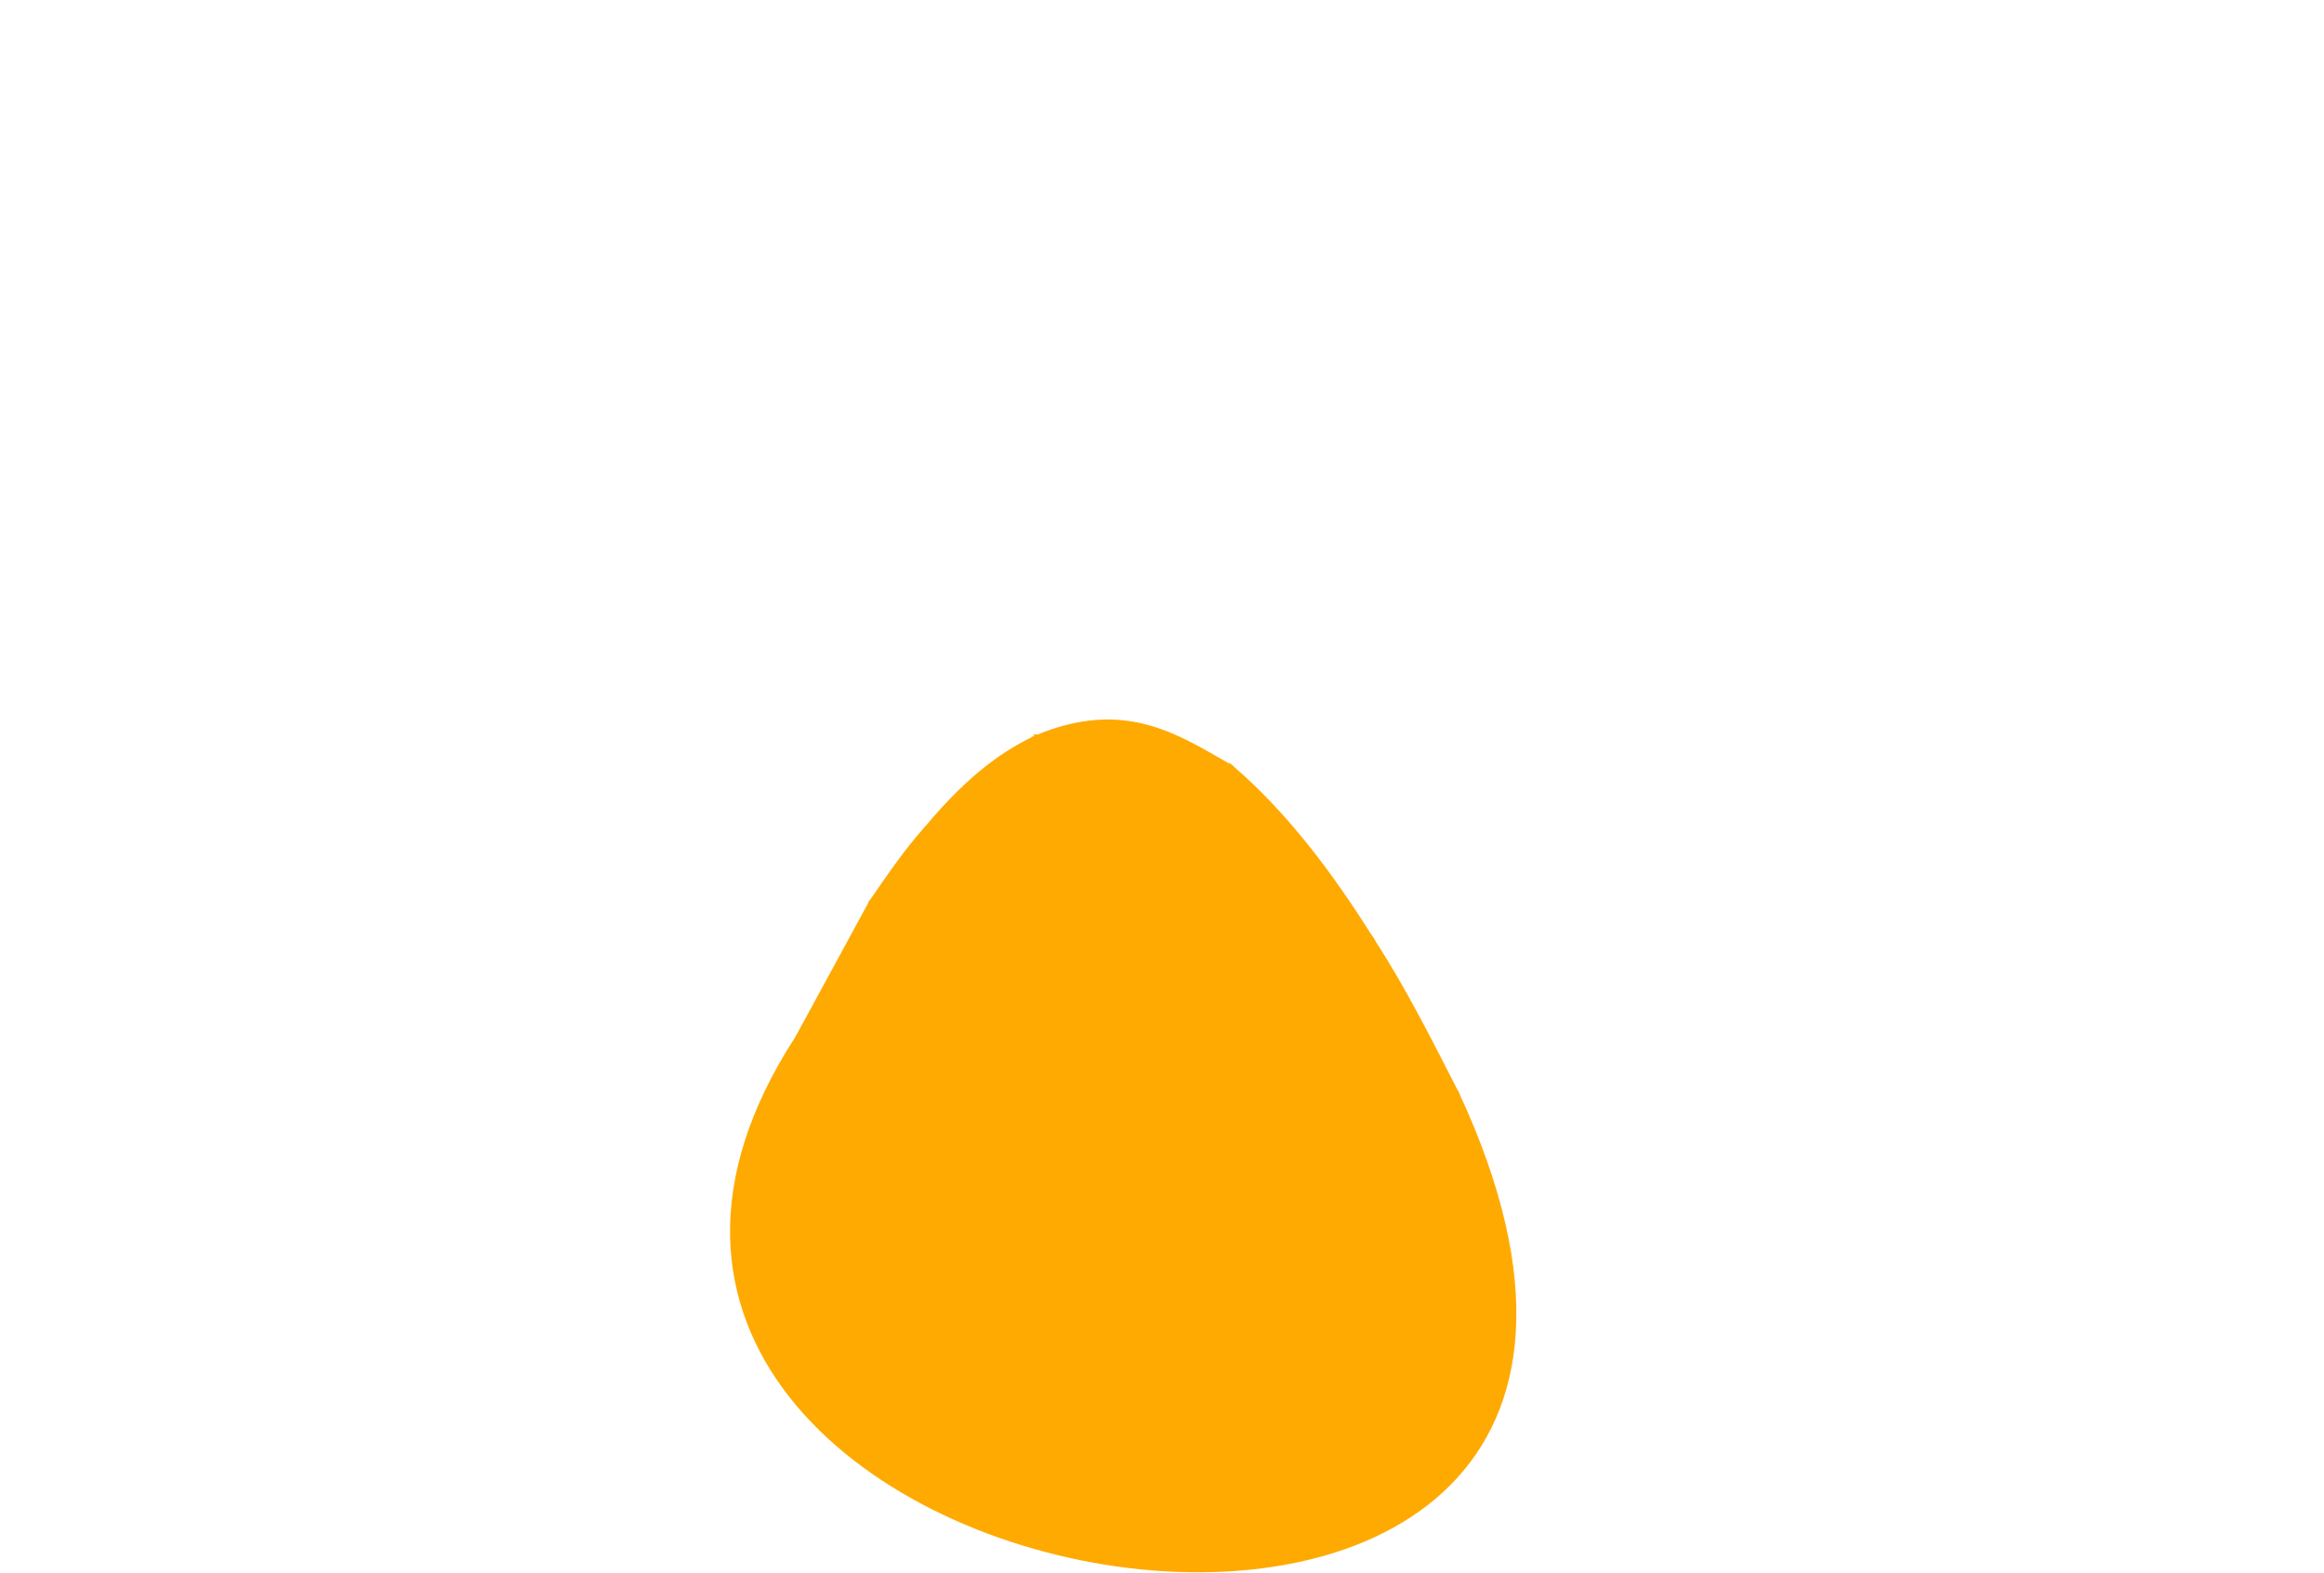
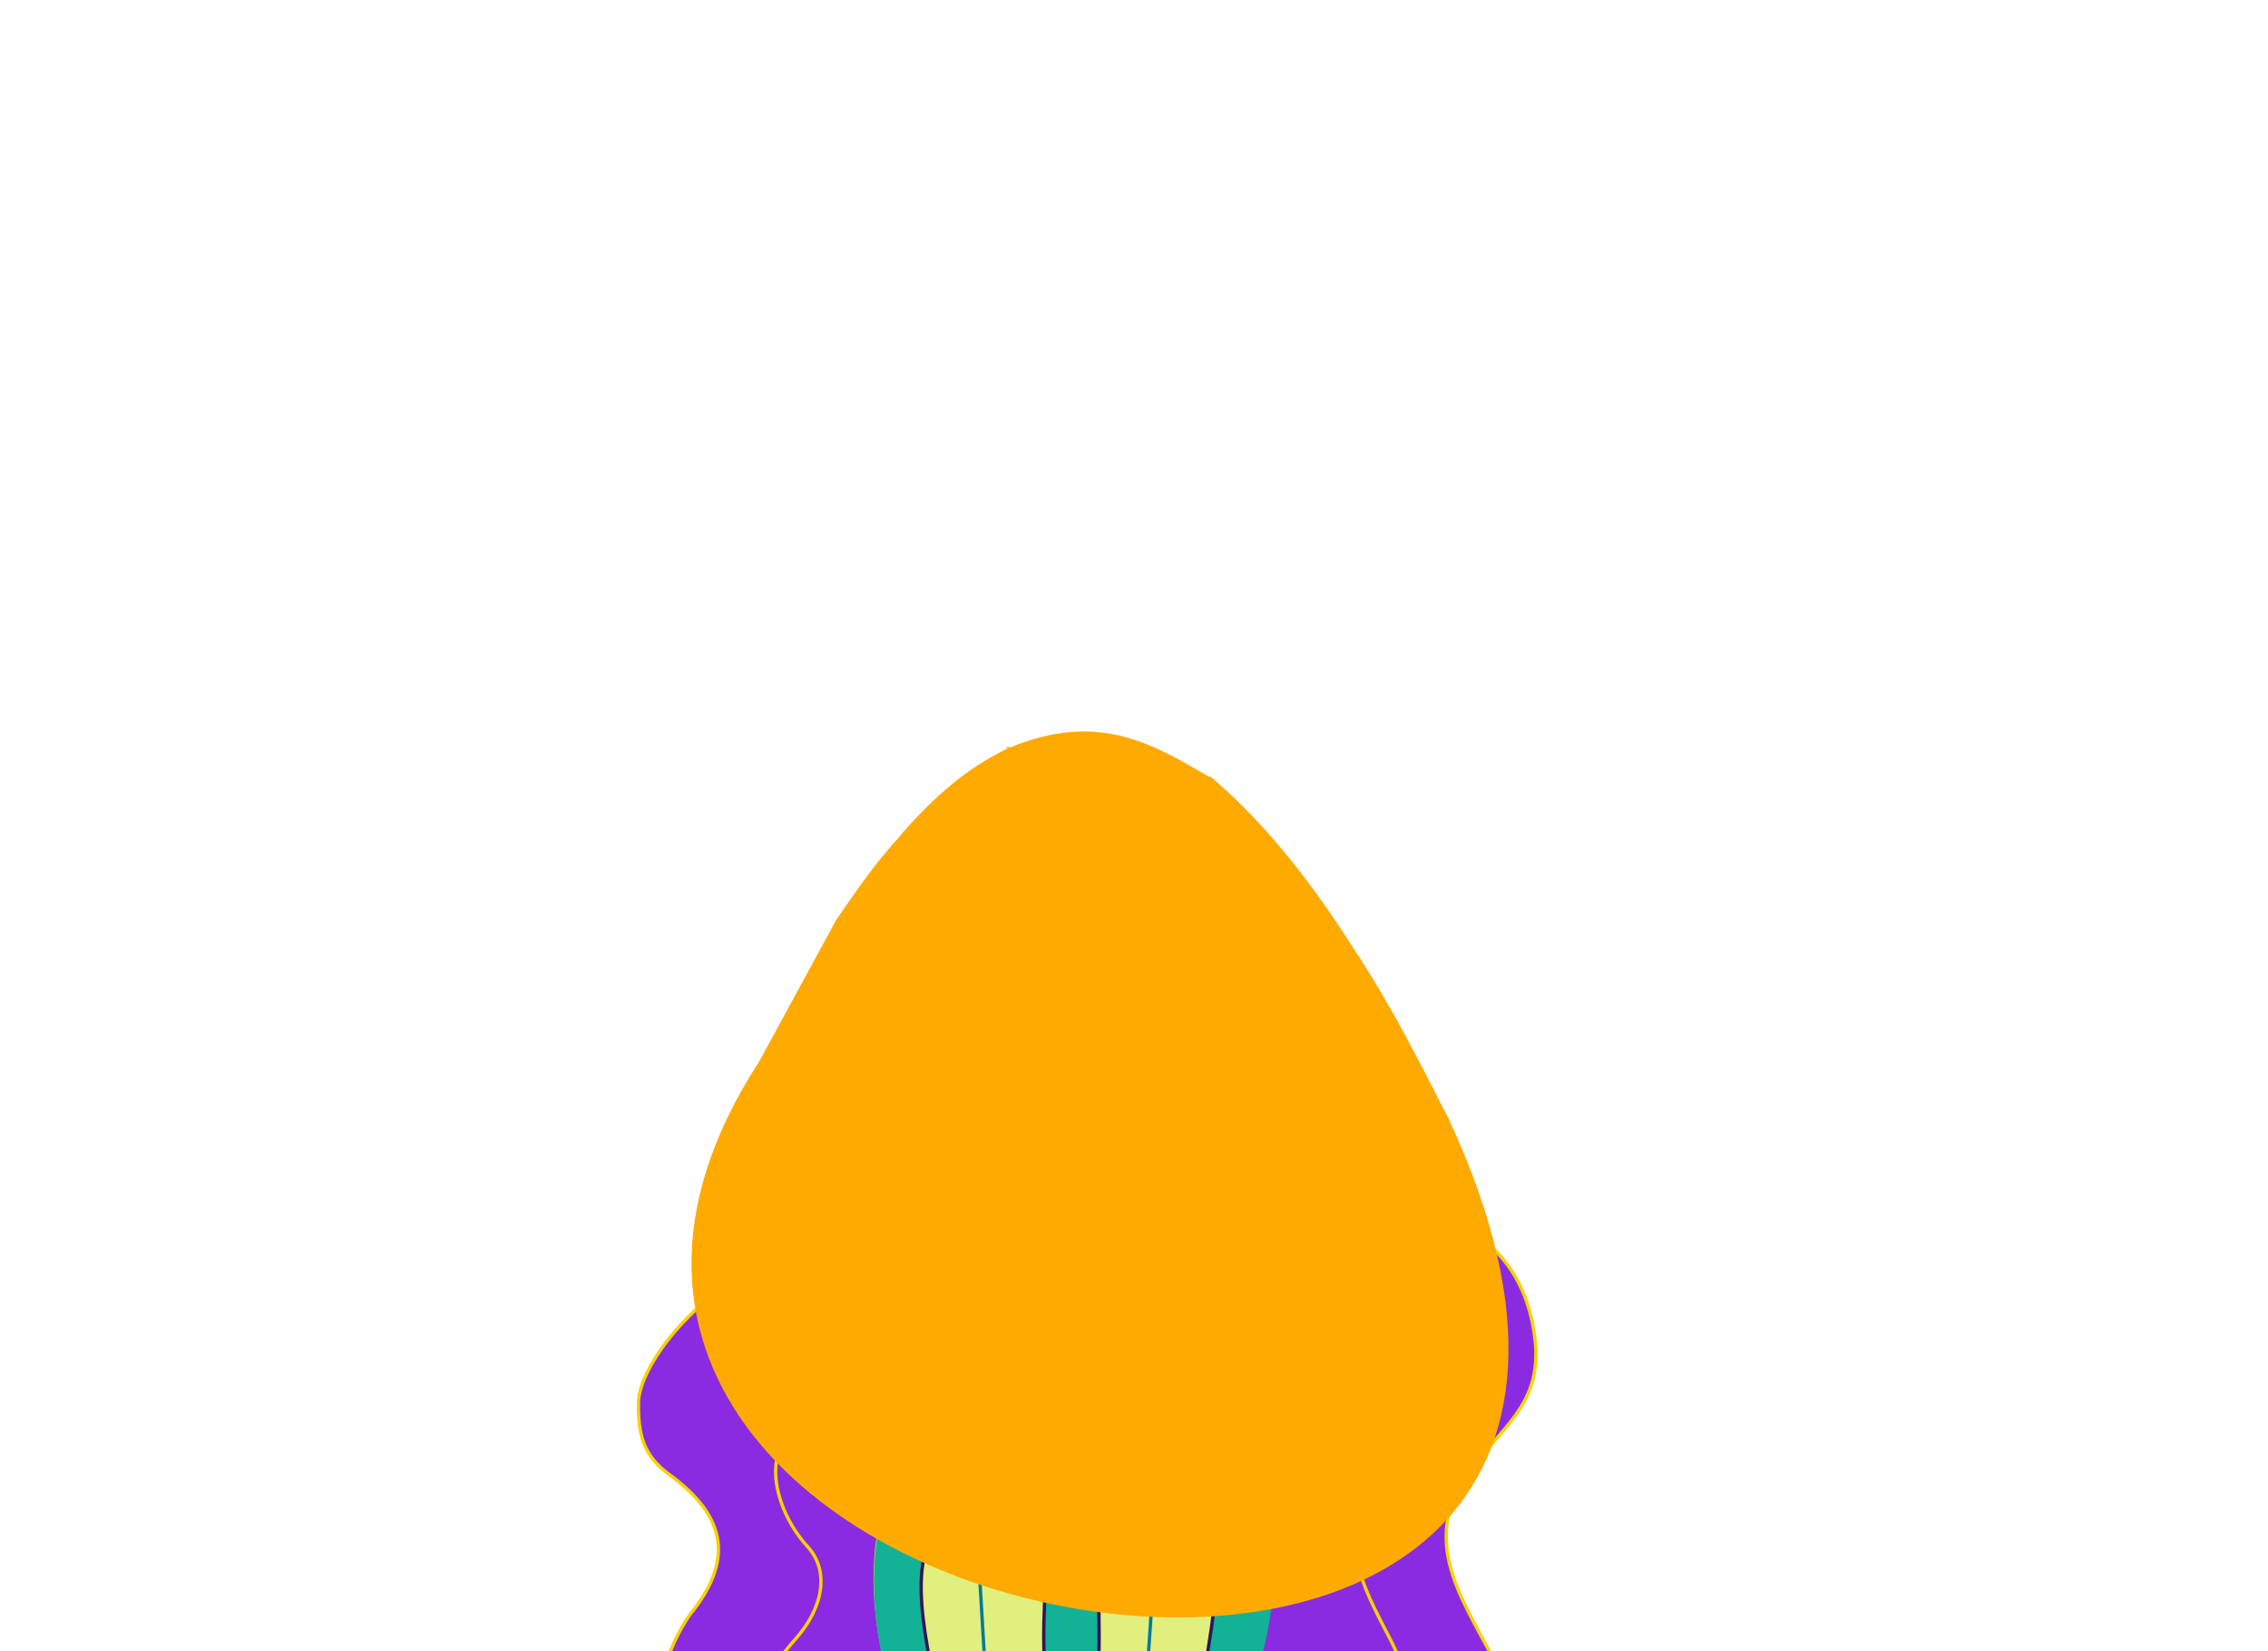
- <svg xmlns="http://www.w3.org/2000/svg" version="1.1" id="egg-hatcher" width="800" height="541.2" viewBox="0 0 800 541.2">
+ <svg xmlns="http://www.w3.org/2000/svg" version="1.1" id="egg-hatcher" width="751.4" height="547" viewBox="0 0 751.4 547">
  <defs id="defs889" />
-   <g id="shell">
-     <path style="fill:#ffaa01;stroke:#ffaa01;stroke-width:1.102;stroke-linecap:round;stroke-linejoin:miter;stroke-miterlimit:4;stroke-dasharray:none;stroke-opacity:1" d="m 274.273,357.178 12.727,37.433 37.433,-35.187 11.23,27.7 15.722,-21.711 12.727,25.454 17.219,-20.962 14.973,23.957 20.962,-15.722 14.973,20.214 20.962,-24.706 16.47,20.962 11.978,-21.711 11.23,24.706 8.984,-20.962 C 621.931,635.74 145.06,556.107 274.273,357.178 Z" id="shell-bottom" />
-     <path style="fill:#ffaa01;stroke:#ffaa01;stroke-width:1.102;stroke-linecap:square;stroke-linejoin:miter;stroke-miterlimit:4;stroke-dasharray:none;stroke-opacity:1" d="m 274.273,357.178 12.727,37.433 37.433,-35.187 -0.374,-24.706 -20.588,8.61 11.978,-29.946 -15.722,-2.995 z" id="lowleft1" />
-     <path style="fill:#ffaa01;stroke:#ffaa01;stroke-width:1.102;stroke-linecap:square;stroke-linejoin:miter;stroke-miterlimit:4;stroke-dasharray:none;stroke-opacity:1" d="m 324.433,359.424 11.23,27.7 15.722,-21.711 15.347,-10.481 -10.856,-26.203 -14.973,3.743 -9.733,-7.861 -7.112,10.107 z" id="lowleft2" />
-     <path style="fill:#ffaa01;stroke:#ffaa01;stroke-width:1.102;stroke-linecap:square;stroke-linejoin:miter;stroke-miterlimit:4;stroke-dasharray:none;stroke-opacity:1" d="m 315.449,313.382 -11.978,29.946 20.588,-8.61 7.112,-10.107 9.733,7.861 14.973,-3.743 16.47,-9.732 -13.476,-17.968 5.989,-14.599 -18.716,-5.615 -27.326,4.118 c -7.031,7.817 -13.026,16.67 -19.091,25.454 z" id="midleft" />
-     <path style="fill:#ffaa01;fill-opacity:1;stroke:#ffaa01;stroke-width:1.102;stroke-linecap:square;stroke-linejoin:miter;stroke-miterlimit:4;stroke-dasharray:none;stroke-opacity:1" d="m 318.818,284.933 c 15.043,-18.007 27.108,-26.337 38.181,-31.444 l 11.978,13.476 15.722,5.24 6.738,29.946 -32.567,-1.123 5.989,-14.599 -18.716,-5.615 z" id="highleft" />
-     <path style="fill:#ffaa01;fill-opacity:1;stroke:#ffaa01;stroke-width:1.102;stroke-linecap:square;stroke-linejoin:miter;stroke-miterlimit:4;stroke-dasharray:none;stroke-opacity:1" d="m 356.999,253.489 67.005,10.481 4.118,19.839 -18.342,2.995 -25.08,-14.599 -15.722,-5.24 z" id="highmid" />
-     <path style="fill:#ffaa01;fill-opacity:1;stroke:#ffaa01;stroke-width:1.102;stroke-linecap:square;stroke-linejoin:miter;stroke-miterlimit:4;stroke-dasharray:none;stroke-opacity:1" d="m 384.699,272.205 25.08,14.599 -1.872,8.984 -16.47,6.364 z" id="midhigh" />
-     <path style="fill:#ffaa01;stroke:#ffaa01;stroke-width:1.102;stroke-linecap:square;stroke-linejoin:miter;stroke-miterlimit:4;stroke-dasharray:none;stroke-opacity:1" d="m 358.871,301.029 32.567,1.123 16.47,-6.364 1.872,-8.984 18.342,-2.995 14.599,15.722 0.749,16.096 -12.727,10.855 -28.075,2.62 -30.321,-10.107 z" id="midmid" />
-     <path style="fill:#ffaa01;fill-opacity:1;stroke:#ffaa01;stroke-width:1.102;stroke-linecap:butt;stroke-linejoin:miter;stroke-miterlimit:4;stroke-dasharray:none;stroke-opacity:1" d="M 424.004,263.97 356.999,253.489 c 30.347,-12.531 48.263,-0.198 67.005,10.481 z" id="toptop" />
-     <path style="fill:#ffaa01;stroke:#ffaa01;stroke-width:1.102;stroke-linecap:square;stroke-linejoin:miter;stroke-miterlimit:4;stroke-dasharray:none;stroke-opacity:1" d="m 424.004,263.97 c 18.938,16.304 34.319,36.877 48.288,59.144 l -28.823,-7.487 -0.749,-16.096 -14.599,-15.722 z" id="midright" />
-     <path style="fill:#ffaa01;stroke:#ffaa01;stroke-width:1.102;stroke-linecap:square;stroke-linejoin:miter;stroke-miterlimit:4;stroke-dasharray:none;stroke-opacity:1" d="m 351.384,365.413 12.727,25.454 17.219,-20.962 -14.599,-14.973 z" id="lowleft3" />
-     <path style="fill:#ffaa01;stroke:#ffaa01;stroke-width:1.102;stroke-linecap:square;stroke-linejoin:miter;stroke-miterlimit:4;stroke-dasharray:none;stroke-opacity:1" d="m 396.304,393.862 -14.973,-23.957 6.738,-20.588 14.599,-20.214 14.599,49.037 z" id="lowleft4" />
-     <path style="fill:#ffaa01;stroke:#ffaa01;stroke-width:1.102;stroke-linecap:square;stroke-linejoin:miter;stroke-miterlimit:4;stroke-dasharray:none;stroke-opacity:1" d="m 372.347,318.997 -16.47,9.732 10.856,26.203 14.599,14.973 6.738,-20.588 14.599,-20.214 z" id="lowmid" />
-     <path style="fill:#ffaa01;stroke:#ffaa01;stroke-width:1.102;stroke-linecap:square;stroke-linejoin:miter;stroke-miterlimit:4;stroke-dasharray:none;stroke-opacity:1" d="m 417.266,378.14 14.973,20.214 20.962,-24.706 -18.342,-17.593 -4.118,-29.572 -28.075,2.62 z" id="lowright3" />
-     <path style="fill:#ffaa01;stroke:#ffaa01;stroke-width:1.102;stroke-linecap:square;stroke-linejoin:miter;stroke-miterlimit:4;stroke-dasharray:none;stroke-opacity:1" d="m 430.742,326.483 12.727,-10.855 28.823,7.487 1.497,32.192 7.861,17.593 -11.978,21.711 -16.47,-20.962 -18.342,-17.593 z" id="lowright2" />
-     <path style="fill:#ffaa01;stroke:#ffaa01;stroke-width:1.102;stroke-linecap:square;stroke-linejoin:miter;stroke-miterlimit:4;stroke-dasharray:none;stroke-opacity:1" d="m 472.292,323.114 c 11.212,17.166 20.286,35.4 29.572,53.529 l -8.984,20.962 -11.23,-24.706 -7.861,-17.593 z" id="lowright1" />
-     <path style="opacity:0.96;fill:none;stroke:none;stroke-width:0.684px;stroke-linecap:butt;stroke-linejoin:miter;stroke-opacity:1" d="M 288.457,353.684 C 166.607,275.399 42.163,362.615 40.216,534.733" id="plowleft1" />
-     <path style="opacity:0.96;fill:none;stroke:none;stroke-width:0.92px;stroke-linecap:butt;stroke-linejoin:miter;stroke-opacity:1" d="M 356.706,293.093 C 225.156,63.762 91.935,310.659 92.124,539.11" id="pmidleft" />
-     <path style="opacity:0.96;fill:none;stroke:none;stroke-width:1.238px;stroke-linecap:butt;stroke-linejoin:miter;stroke-opacity:1" d="M 396.31,265.083 C 283.427,-181.018 75.654,173.878 78.892,533.067" id="phighmid" />
-     <path style="opacity:0.96;fill:none;stroke:none;stroke-width:1.231px;stroke-linecap:butt;stroke-linejoin:miter;stroke-opacity:1" d="M 387.667,250.758 C 327.868,-285.097 236.928,191.153 224.369,530.899" id="ptoptop" />
-     <path style="opacity:0.96;fill:none;stroke:none;stroke-width:0.619px;stroke-linecap:butt;stroke-linejoin:miter;stroke-opacity:1" d="m 341.241,354.391 c -97.076,-80.16 -186.127,30.745 -189.693,182.043" id="plowleft2" />
-     <path style="opacity:0.96;fill:none;stroke:none;stroke-width:0.562px;stroke-linecap:butt;stroke-linejoin:miter;stroke-opacity:1" d="M 366.813,368.182 C 285.985,272.556 200.339,378.754 191.034,535.304" id="plowleft3" />
-     <path style="opacity:0.96;fill:none;stroke:none;stroke-width:0.989px;stroke-linecap:butt;stroke-linejoin:miter;stroke-opacity:1" d="M 382.875,330.896 C 326.989,-33.155 61.957,317.087 62.997,531.974" id="plowmid" />
-     <path style="opacity:0.96;fill:none;stroke:none;stroke-width:1.133px;stroke-linecap:butt;stroke-linejoin:miter;stroke-opacity:1" d="M 359.29,276.171 C 278.087,-318.791 101.805,206.134 90.24,523.416" id="phighleft" />
-     <path style="opacity:0.96;fill:none;stroke:none;stroke-width:1.39px;stroke-linecap:butt;stroke-linejoin:miter;stroke-opacity:1" d="M 397.197,288.377 C 485.245,-321.614 589.494,202.346 616,552.296" id="pmidhigh" />
-     <path style="opacity:0.96;fill:none;stroke:none;stroke-width:1.201px;stroke-linecap:butt;stroke-linejoin:miter;stroke-opacity:1" d="M 439.131,283.023 C 617.924,-190.095 757.32,202.558 791.612,541.447" id="pmidright" />
-     <path style="opacity:0.96;fill:none;stroke:none;stroke-width:1.31px;stroke-linecap:butt;stroke-linejoin:miter;stroke-opacity:1" d="m 394.228,310.569 c 176.841,-544.643 334.361,-194.188 364.09,220.831" id="pmidmid" />
-     <path style="opacity:0.96;fill:none;stroke:none;stroke-width:0.779px;stroke-linecap:butt;stroke-linejoin:miter;stroke-opacity:1" d="m 400.72,373.625 c 54.651,-90.02 170.846,-65.942 197.906,159.831" id="plowleft4" />
-     <path style="opacity:0.96;fill:none;stroke:none;stroke-width:0.696px;stroke-linecap:butt;stroke-linejoin:miter;stroke-opacity:1" d="M 419.01,371.324 C 565.24,216.886 683.565,351.804 705.465,530.352" id="plowright3" />
-     <path style="opacity:0.96;fill:none;stroke:none;stroke-width:0.779px;stroke-linecap:butt;stroke-linejoin:miter;stroke-opacity:1" d="M 487.465,373.131 C 621.524,214.827 776.496,397.594 775.805,534.535" id="plowright1" />
-     <path style="opacity:0.96;fill:none;stroke:none;stroke-width:0.932px;stroke-linecap:butt;stroke-linejoin:miter;stroke-opacity:1" d="M 443.008,329.211 C 586.04,145.414 709.415,274.975 735.577,528.291" id="plowright2" />
-   </g>
-   <g id="chick" transform="matrix(0.2203124,0,0,0.2203124,-357.6438,284.2694)">
-     <path id="path952" d="m 3323.398,2920.802 c 26.052,21.522 47.574,20.389 64.565,-3.398 -21.691,-207.94 -19.338,-405.474 -3.398,-676.234 -31.783,-8.063 -57.304,-3.601 -84.954,-3.398 51.981,165.099 -11.814,472.648 23.787,683.03 z" style="fill:#12b296;stroke:#33135c;stroke-width:5;stroke-linecap:round;stroke-linejoin:miter;stroke-miterlimit:4;stroke-dasharray:none;stroke-opacity:1" />
-     <path id="path954" d="m 3350.584,2395.787 c -2.458,33.222 -14.585,56.777 -44.176,62.866" style="fill:none;stroke:#33135c;stroke-width:5;stroke-linecap:butt;stroke-linejoin:miter;stroke-miterlimit:4;stroke-dasharray:none;stroke-opacity:1" />
-     <path id="path956" d="m 3342.088,2412.778 c 10.179,9.296 29.227,6.397 5.097,62.866" style="fill:none;stroke:#33135c;stroke-width:5;stroke-linecap:butt;stroke-linejoin:miter;stroke-miterlimit:4;stroke-dasharray:none;stroke-opacity:1" />
-     <path id="path958" d="m 3372.672,2353.31 32.282,30.583" style="fill:none;stroke:#33135c;stroke-width:5;stroke-linecap:butt;stroke-linejoin:miter;stroke-miterlimit:4;stroke-dasharray:none;stroke-opacity:1" />
-     <path id="path960" d="m 3359.079,2502.829 c -1.024,24.92 -28.806,49.84 -61.167,74.76" style="fill:none;stroke:#33135c;stroke-width:5;stroke-linecap:butt;stroke-linejoin:miter;stroke-miterlimit:4;stroke-dasharray:none;stroke-opacity:1" />
-     <path id="path962" d="m 3348.885,2567.394 c -6.25,49.733 13.705,53.607 23.787,74.76" style="fill:none;stroke:#33135c;stroke-width:5;stroke-linecap:butt;stroke-linejoin:miter;stroke-miterlimit:4;stroke-dasharray:none;stroke-opacity:1" />
-     <path id="path964" d="m 3335.292,2643.852 c -6.038,26.061 -18.787,31.992 -28.884,45.875" style="fill:none;stroke:#33135c;stroke-width:5;stroke-linecap:butt;stroke-linejoin:miter;stroke-miterlimit:4;stroke-dasharray:none;stroke-opacity:1" />
-     <path id="path966" d="m 3348.885,2689.728 c -6.789,39.638 26.599,39.099 44.176,54.37" style="fill:none;stroke:#33135c;stroke-width:5;stroke-linecap:butt;stroke-linejoin:miter;stroke-miterlimit:4;stroke-dasharray:none;stroke-opacity:1" />
-     <path id="path968" d="m 3342.088,2863.034 v -78.158 c 1.653,15.679 -0.341,31.271 -44.176,45.875" style="fill:none;stroke:#33135c;stroke-width:5;stroke-linecap:butt;stroke-linejoin:miter;stroke-miterlimit:4;stroke-dasharray:none;stroke-opacity:1" />
-     <path id="path970" d="m 3406.653,2864.733 c -52.147,-8.67 -58.202,-32.704 -71.361,-54.37" style="fill:none;stroke:#33135c;stroke-width:5;stroke-linecap:butt;stroke-linejoin:miter;stroke-miterlimit:4;stroke-dasharray:none;stroke-opacity:1" />
-     <path id="path1021" d="m 3173.803,1444.832 c -154.747,-408.583 -483.293,-88.637 -485.979,22.018 -0.71,57.64 12.253,84.949 53.473,113.238 67.759,52.822 97.694,115.656 23.591,206.03 -90.269,131.132 -94.862,430.195 31.455,459.242 67.475,-3.121 102.39,-38.526 196.593,-94.365 -61.075,-67.014 35.219,-111.275 116.365,-142.204 -118.8,-283.105 -63.137,-447.931 64.501,-563.96 z" style="fill:#33135c;stroke:#f5d300;stroke-width:5;stroke-linecap:round;stroke-linejoin:miter;stroke-miterlimit:4;stroke-dasharray:none;stroke-opacity:1" />
-     <path id="path1023" d="m 2986.646,1521.896 c -112.412,-47.28 -116.236,82.788 -44.36,161.633 33.441,36.683 23.521,92.136 -18.617,139.286 -85.77,95.971 -45.207,133.032 40.959,79.685" style="fill:none;stroke:#f5d300;stroke-width:5;stroke-linecap:round;stroke-linejoin:miter;stroke-miterlimit:4;stroke-dasharray:none;stroke-opacity:1" />
-     <path id="path1049" d="m 3562.271,1462.132 c 21.322,-332.328 451.899,-382.546 474.969,-78.637 3.628,75.176 -34.027,107.03 -78.637,160.42 -109.335,118.819 -34.258,211.549 18.873,316.122 79.229,182.745 86.934,333.095 29.882,364.877 -186.519,28.16 -237.629,8.498 -291.325,-63.965 74.816,-99.178 -73.67,-138.383 -145.382,-154.56 76.969,-204.208 116.529,-412.332 -8.38,-544.257 z" style="fill:#33135c;stroke:#f5d300;stroke-width:5;stroke-linecap:round;stroke-linejoin:miter;stroke-miterlimit:4;stroke-dasharray:none;stroke-opacity:1" />
-     <path id="path1023-0" d="m 3703.634,1552.445 c 38.834,-58.698 93.969,-65.076 104.997,-36.844 29.773,76.218 -53.573,149.013 -38.618,198.477 28.072,92.851 82.901,139.832 68.945,200.623 -5.6,24.392 -58.594,26.086 -119.596,-3.671" style="fill:none;stroke:#f5d300;stroke-width:5;stroke-linecap:round;stroke-linejoin:miter;stroke-miterlimit:4;stroke-dasharray:none;stroke-opacity:1" />
-     <path id="path984" d="m 3109.302,2008.791 c -346.94,-785.812 830.601,-891.073 461.349,-2.403 -149.34,-34.741 -302.948,-35.344 -461.349,2.403 z" style="fill:#12b296;stroke:#12b296;stroke-width:5;stroke-linecap:round;stroke-linejoin:miter;stroke-miterlimit:4;stroke-dasharray:none;stroke-opacity:1" />
-     <path id="path986" d="m 3296.213,1328.765 c 3.78,34.92 14.401,61.289 27.185,84.954 -0.224,-45.074 1.937,-80.603 8.495,-98.547 14.392,25.104 13.977,62.546 15.292,98.547 l 11.894,-84.954 c 13.132,3.367 -4.24,79.686 -8.495,118.936 16.885,-27.096 35.293,-78.53 58.618,-117.236 -2.904,27.363 -7.649,55.646 -19.539,87.502 26.53,-30.132 38.98,-66.383 54.37,-81.556 -6.344,57.648 -23.816,78.658 -40.778,107.891" style="fill:none;stroke:#33135c;stroke-width:5;stroke-linecap:round;stroke-linejoin:miter;stroke-miterlimit:4;stroke-dasharray:none;stroke-opacity:1" />
-     <path id="path1009" d="m 3192.676,1589.524 c -31.556,-18.623 -42.353,-45.549 -53.473,-72.346" style="fill:none;stroke:#33135c;stroke-width:5;stroke-linecap:round;stroke-linejoin:miter;stroke-miterlimit:4;stroke-dasharray:none;stroke-opacity:1" />
-     <path id="path1011" d="m 3224.131,1576.943 c 4.443,-30.158 0.587,-68.614 -3.145,-106.947" style="fill:none;stroke:#33135c;stroke-width:5;stroke-linecap:round;stroke-linejoin:miter;stroke-miterlimit:4;stroke-dasharray:none;stroke-opacity:1" />
-     <path id="path1013" d="m 3260.304,1594.243 c 25.164,-35.341 50.328,-60.669 75.492,-88.074" style="fill:none;stroke:#33135c;stroke-width:5;stroke-linecap:round;stroke-linejoin:miter;stroke-miterlimit:4;stroke-dasharray:none;stroke-opacity:1" />
-     <path id="path1015" d="m 3398.705,1518.751 c -8.111,40.102 6.84,75.592 18.873,111.665" style="fill:none;stroke:#33135c;stroke-width:5;stroke-linecap:round;stroke-linejoin:miter;stroke-miterlimit:4;stroke-dasharray:none;stroke-opacity:1" />
-     <path id="path1017" d="m 3464.761,1591.097 c -15.335,-34.885 8.735,-63.202 15.727,-94.365" style="fill:none;stroke:#33135c;stroke-width:5;stroke-linecap:round;stroke-linejoin:miter;stroke-miterlimit:4;stroke-dasharray:none;stroke-opacity:1" />
-     <path id="path1019" d="m 3505.652,1592.67 c 23.42,-40.731 40.062,-54.35 59.764,-80.21" style="fill:none;stroke:#33135c;stroke-width:5;stroke-linecap:round;stroke-linejoin:miter;stroke-miterlimit:4;stroke-dasharray:none;stroke-opacity:1" />
-     <path id="path988-2" d="m 3367.392,1982.334 c 29.957,-174.936 -5.975,-258.102 31.329,-319.833 76.015,-125.791 136.572,-86.424 154.057,68.64 7.123,63.17 -19.856,131.409 -26.971,266.716 -68.37,-8.386 -107.303,-12.89 -158.416,-15.523 z" style="fill:#e1ef7e;stroke:#33135c;stroke-width:5;stroke-linecap:round;stroke-linejoin:miter;stroke-miterlimit:4;stroke-dasharray:none;stroke-opacity:1" />
-     <path id="path1007" d="m 3465.303,1689.918 -20.018,293.594" style="fill:#027a9f;stroke:#027a9f;stroke-width:5;stroke-linecap:round;stroke-linejoin:miter;stroke-miterlimit:4;stroke-dasharray:none;stroke-opacity:1" />
-     <path id="path988" d="m 3159.908,2006.066 c -32.321,-139.349 -66.521,-268.05 -33.442,-332.145 85.534,-165.734 181.163,-95.522 171.851,102.003 -2.985,63.316 1.371,76.995 3.247,212.302 z" style="fill:#e1ef7e;stroke:#33135c;stroke-width:5;stroke-linecap:round;stroke-linejoin:miter;stroke-miterlimit:4;stroke-dasharray:none;stroke-opacity:1" />
-     <ellipse ry="129.13" rx="379.744" cy="2110.342" cx="3353.132" id="path974" style="fill:#f5d300;fill-opacity:1;fill-rule:evenodd;stroke:#f5d300;stroke-width:5;stroke-linecap:round;stroke-miterlimit:4;stroke-dasharray:none;stroke-opacity:1;paint-order:normal" />
-     <path id="path1005" d="m 3198.399,1685.469 17.794,300.267" style="fill:#027a9f;stroke:#027a9f;stroke-width:5;stroke-linecap:round;stroke-linejoin:miter;stroke-miterlimit:4;stroke-dasharray:none;stroke-opacity:1" />
-     <path id="path978" d="m 3158.588,2093.652 c 127.527,1.695 273.943,23.46 333.019,-47.574" style="fill:none;stroke:#33135c;stroke-width:5;stroke-linecap:butt;stroke-linejoin:miter;stroke-miterlimit:4;stroke-dasharray:none;stroke-opacity:1" />
-     <path id="path980" d="m 3240.993,2095.05 -30.583,56.07 86.653,11.893 11.894,-66.264" style="fill:#027a9f;stroke:#027a9f;stroke-width:5;stroke-linecap:round;stroke-linejoin:miter;stroke-miterlimit:4;stroke-dasharray:none;stroke-opacity:1" />
-     <path id="path982" d="m 3370.973,2097.599 c -2.265,22.147 -4.531,38.061 -6.796,56.07 68.082,3.688 73.709,-9.657 95.148,-18.69 l -22.088,-52.671" style="fill:#027a9f;stroke:#027a9f;stroke-width:5;stroke-linecap:round;stroke-linejoin:miter;stroke-miterlimit:4;stroke-dasharray:none;stroke-opacity:1" />
+   <g id="g1682" transform="translate(0,5.799988)">
+     <g transform="matrix(0.2203124,0,0,0.2203124,-380.6468,135.7614)" id="chick">
+       <path style="fill:#12b296;stroke:#33135c;stroke-width:5;stroke-linecap:round;stroke-linejoin:miter;stroke-miterlimit:4;stroke-dasharray:none;stroke-opacity:1" d="m 3323.398,2920.802 c 26.052,21.522 47.574,20.389 64.565,-3.398 -21.691,-207.94 -19.338,-405.474 -3.398,-676.234 -31.783,-8.063 -57.304,-3.601 -84.954,-3.398 51.981,165.099 -11.814,472.648 23.787,683.03 z" id="path952" />
+       <path style="fill:none;stroke:#33135c;stroke-width:5;stroke-linecap:butt;stroke-linejoin:miter;stroke-miterlimit:4;stroke-dasharray:none;stroke-opacity:1" d="m 3350.584,2395.787 c -2.458,33.222 -14.585,56.777 -44.176,62.866" id="path954" />
+       <path style="fill:none;stroke:#33135c;stroke-width:5;stroke-linecap:butt;stroke-linejoin:miter;stroke-miterlimit:4;stroke-dasharray:none;stroke-opacity:1" d="m 3342.088,2412.778 c 10.179,9.296 29.227,6.397 5.097,62.866" id="path956" />
+       <path style="fill:none;stroke:#33135c;stroke-width:5;stroke-linecap:butt;stroke-linejoin:miter;stroke-miterlimit:4;stroke-dasharray:none;stroke-opacity:1" d="m 3372.672,2353.31 32.282,30.583" id="path958" />
+       <path style="fill:none;stroke:#33135c;stroke-width:5;stroke-linecap:butt;stroke-linejoin:miter;stroke-miterlimit:4;stroke-dasharray:none;stroke-opacity:1" d="m 3359.079,2502.829 c -1.024,24.92 -28.806,49.84 -61.167,74.76" id="path960" />
+       <path style="fill:none;stroke:#33135c;stroke-width:5;stroke-linecap:butt;stroke-linejoin:miter;stroke-miterlimit:4;stroke-dasharray:none;stroke-opacity:1" d="m 3348.885,2567.394 c -6.25,49.733 13.705,53.607 23.787,74.76" id="path962" />
+       <path style="fill:none;stroke:#33135c;stroke-width:5;stroke-linecap:butt;stroke-linejoin:miter;stroke-miterlimit:4;stroke-dasharray:none;stroke-opacity:1" d="m 3335.292,2643.852 c -6.038,26.061 -18.787,31.992 -28.884,45.875" id="path964" />
+       <path style="fill:none;stroke:#33135c;stroke-width:5;stroke-linecap:butt;stroke-linejoin:miter;stroke-miterlimit:4;stroke-dasharray:none;stroke-opacity:1" d="m 3348.885,2689.728 c -6.789,39.638 26.599,39.099 44.176,54.37" id="path966" />
+       <path style="fill:none;stroke:#33135c;stroke-width:5;stroke-linecap:butt;stroke-linejoin:miter;stroke-miterlimit:4;stroke-dasharray:none;stroke-opacity:1" d="m 3342.088,2863.034 v -78.158 c 1.653,15.679 -0.341,31.271 -44.176,45.875" id="path968" />
+       <path style="fill:none;stroke:#33135c;stroke-width:5;stroke-linecap:butt;stroke-linejoin:miter;stroke-miterlimit:4;stroke-dasharray:none;stroke-opacity:1" d="m 3406.653,2864.733 c -52.147,-8.67 -58.202,-32.704 -71.361,-54.37" id="path970" />
+       <path style="fill:#8a2be2;stroke:#f5d300;stroke-width:5;stroke-linecap:round;stroke-linejoin:miter;stroke-miterlimit:4;stroke-dasharray:none;stroke-opacity:1" d="m 3173.803,1444.832 c -154.747,-408.583 -483.293,-88.637 -485.979,22.018 -0.71,57.64 12.253,84.949 53.473,113.238 67.759,52.822 97.694,115.656 23.591,206.03 -90.269,131.132 -94.862,430.195 31.455,459.242 67.475,-3.121 102.39,-38.526 196.593,-94.365 -61.075,-67.014 35.219,-111.275 116.365,-142.204 -118.8,-283.105 -63.137,-447.931 64.501,-563.96 z" id="path1021" />
+       <path style="fill:none;stroke:#f5d300;stroke-width:5;stroke-linecap:round;stroke-linejoin:miter;stroke-miterlimit:4;stroke-dasharray:none;stroke-opacity:1" d="m 2986.646,1521.896 c -112.412,-47.28 -116.236,82.788 -44.36,161.633 33.441,36.683 23.521,92.136 -18.617,139.286 -85.77,95.971 -45.207,133.032 40.959,79.685" id="path1023" />
+       <path style="fill:#8a2be2;stroke:#f5d300;stroke-width:5;stroke-linecap:round;stroke-linejoin:miter;stroke-miterlimit:4;stroke-dasharray:none;stroke-opacity:1" d="m 3562.271,1462.132 c 21.322,-332.328 451.899,-382.546 474.969,-78.637 3.628,75.176 -34.027,107.03 -78.637,160.42 -109.335,118.819 -34.258,211.549 18.873,316.122 79.229,182.745 86.934,333.095 29.882,364.877 -186.519,28.16 -237.629,8.498 -291.325,-63.965 74.816,-99.178 -73.67,-138.383 -145.382,-154.56 76.969,-204.208 116.529,-412.332 -8.38,-544.257 z" id="path1049" />
+       <path style="fill:none;stroke:#f5d300;stroke-width:5;stroke-linecap:round;stroke-linejoin:miter;stroke-miterlimit:4;stroke-dasharray:none;stroke-opacity:1" d="m 3703.634,1552.445 c 38.834,-58.698 93.969,-65.076 104.997,-36.844 29.773,76.218 -53.573,149.013 -38.618,198.477 28.072,92.851 82.901,139.832 68.945,200.623 -5.6,24.392 -58.594,26.086 -119.596,-3.671" id="path1023-0" />
+       <path style="fill:#12b296;stroke:#12b296;stroke-width:5;stroke-linecap:round;stroke-linejoin:miter;stroke-miterlimit:4;stroke-dasharray:none;stroke-opacity:1" d="m 3109.302,2008.791 c -346.94,-785.812 830.601,-891.073 461.349,-2.403 -149.34,-34.741 -302.948,-35.344 -461.349,2.403 z" id="path984" />
+       <path style="fill:none;stroke:#33135c;stroke-width:5;stroke-linecap:round;stroke-linejoin:miter;stroke-miterlimit:4;stroke-dasharray:none;stroke-opacity:1" d="m 3296.213,1328.765 c 3.78,34.92 14.401,61.289 27.185,84.954 -0.224,-45.074 1.937,-80.603 8.495,-98.547 14.392,25.104 13.977,62.546 15.292,98.547 l 11.894,-84.954 c 13.132,3.367 -4.24,79.686 -8.495,118.936 16.885,-27.096 35.293,-78.53 58.618,-117.236 -2.904,27.363 -7.649,55.646 -19.539,87.502 26.53,-30.132 38.98,-66.383 54.37,-81.556 -6.344,57.648 -23.816,78.658 -40.778,107.891" id="path986" />
+       <path style="fill:none;stroke:#33135c;stroke-width:5;stroke-linecap:round;stroke-linejoin:miter;stroke-miterlimit:4;stroke-dasharray:none;stroke-opacity:1" d="m 3192.676,1589.524 c -31.556,-18.623 -42.353,-45.549 -53.473,-72.346" id="path1009" />
+       <path style="fill:none;stroke:#33135c;stroke-width:5;stroke-linecap:round;stroke-linejoin:miter;stroke-miterlimit:4;stroke-dasharray:none;stroke-opacity:1" d="m 3224.131,1576.943 c 4.443,-30.158 0.587,-68.614 -3.145,-106.947" id="path1011" />
+       <path style="fill:none;stroke:#33135c;stroke-width:5;stroke-linecap:round;stroke-linejoin:miter;stroke-miterlimit:4;stroke-dasharray:none;stroke-opacity:1" d="m 3260.304,1594.243 c 25.164,-35.341 50.328,-60.669 75.492,-88.074" id="path1013" />
+       <path style="fill:none;stroke:#33135c;stroke-width:5;stroke-linecap:round;stroke-linejoin:miter;stroke-miterlimit:4;stroke-dasharray:none;stroke-opacity:1" d="m 3398.705,1518.751 c -8.111,40.102 6.84,75.592 18.873,111.665" id="path1015" />
+       <path style="fill:none;stroke:#33135c;stroke-width:5;stroke-linecap:round;stroke-linejoin:miter;stroke-miterlimit:4;stroke-dasharray:none;stroke-opacity:1" d="m 3464.761,1591.097 c -15.335,-34.885 8.735,-63.202 15.727,-94.365" id="path1017" />
+       <path style="fill:none;stroke:#33135c;stroke-width:5;stroke-linecap:round;stroke-linejoin:miter;stroke-miterlimit:4;stroke-dasharray:none;stroke-opacity:1" d="m 3505.652,1592.67 c 23.42,-40.731 40.062,-54.35 59.764,-80.21" id="path1019" />
+       <path style="fill:#e1ef7e;stroke:#33135c;stroke-width:5;stroke-linecap:round;stroke-linejoin:miter;stroke-miterlimit:4;stroke-dasharray:none;stroke-opacity:1" d="m 3367.392,1982.334 c 29.957,-174.936 -5.975,-258.102 31.329,-319.833 76.015,-125.791 136.572,-86.424 154.057,68.64 7.123,63.17 -19.856,131.409 -26.971,266.716 -68.37,-8.386 -107.303,-12.89 -158.416,-15.523 z" id="path988-2" />
+       <path style="fill:#027a9f;stroke:#027a9f;stroke-width:5;stroke-linecap:round;stroke-linejoin:miter;stroke-miterlimit:4;stroke-dasharray:none;stroke-opacity:1" d="m 3465.303,1689.918 -20.018,293.594" id="path1007" />
+       <path style="fill:#e1ef7e;stroke:#33135c;stroke-width:5;stroke-linecap:round;stroke-linejoin:miter;stroke-miterlimit:4;stroke-dasharray:none;stroke-opacity:1" d="m 3159.908,2006.066 c -32.321,-139.349 -66.521,-268.05 -33.442,-332.145 85.534,-165.734 181.163,-95.522 171.851,102.003 -2.985,63.316 1.371,76.995 3.247,212.302 z" id="path988" />
+       <ellipse style="fill:#f5d300;fill-opacity:1;fill-rule:evenodd;stroke:#f5d300;stroke-width:5;stroke-linecap:round;stroke-miterlimit:4;stroke-dasharray:none;stroke-opacity:1;paint-order:normal" id="path974" cx="3353.132" cy="2110.342" rx="379.744" ry="129.13" />
+       <path style="fill:#027a9f;stroke:#027a9f;stroke-width:5;stroke-linecap:round;stroke-linejoin:miter;stroke-miterlimit:4;stroke-dasharray:none;stroke-opacity:1" d="m 3198.399,1685.469 17.794,300.267" id="path1005" />
+       <path style="fill:none;stroke:#33135c;stroke-width:5;stroke-linecap:butt;stroke-linejoin:miter;stroke-miterlimit:4;stroke-dasharray:none;stroke-opacity:1" d="m 3158.588,2093.652 c 127.527,1.695 273.943,23.46 333.019,-47.574" id="path978" />
+       <path style="fill:#027a9f;stroke:#027a9f;stroke-width:5;stroke-linecap:round;stroke-linejoin:miter;stroke-miterlimit:4;stroke-dasharray:none;stroke-opacity:1" d="m 3240.993,2095.05 -30.583,56.07 86.653,11.893 11.894,-66.264" id="path980" />
+       <path style="fill:#027a9f;stroke:#027a9f;stroke-width:5;stroke-linecap:round;stroke-linejoin:miter;stroke-miterlimit:4;stroke-dasharray:none;stroke-opacity:1" d="m 3370.973,2097.599 c -2.265,22.147 -4.531,38.061 -6.796,56.07 68.082,3.688 73.709,-9.657 95.148,-18.69 l -22.088,-52.671" id="path982" />
+     </g>
+     <g id="shell" transform="translate(-22.21605,-11.09613)">
+       <path id="shell-bottom" d="m 274.273,357.178 12.727,37.433 37.433,-35.187 11.23,27.7 15.722,-21.711 12.727,25.454 17.219,-20.962 14.973,23.957 20.962,-15.722 14.973,20.214 20.962,-24.706 16.47,20.962 11.978,-21.711 11.23,24.706 8.984,-20.962 C 621.931,635.74 145.06,556.107 274.273,357.178 Z" style="fill:#ffaa01;stroke:#ffaa01;stroke-width:1.102;stroke-linecap:round;stroke-linejoin:miter;stroke-miterlimit:4;stroke-dasharray:none;stroke-opacity:1" />
+       <path id="lowleft1" d="m 274.273,357.178 12.727,37.433 37.433,-35.187 -0.374,-24.706 -20.588,8.61 11.978,-29.946 -15.722,-2.995 z" style="fill:#ffaa01;stroke:#ffaa01;stroke-width:1.102;stroke-linecap:square;stroke-linejoin:miter;stroke-miterlimit:4;stroke-dasharray:none;stroke-opacity:1" />
+       <path id="lowleft2" d="m 324.433,359.424 11.23,27.7 15.722,-21.711 15.347,-10.481 -10.856,-26.203 -14.973,3.743 -9.733,-7.861 -7.112,10.107 z" style="fill:#ffaa01;stroke:#ffaa01;stroke-width:1.102;stroke-linecap:square;stroke-linejoin:miter;stroke-miterlimit:4;stroke-dasharray:none;stroke-opacity:1" />
+       <path id="midleft" d="m 315.449,313.382 -11.978,29.946 20.588,-8.61 7.112,-10.107 9.733,7.861 14.973,-3.743 16.47,-9.732 -13.476,-17.968 5.989,-14.599 -18.716,-5.615 -27.326,4.118 c -7.031,7.817 -13.026,16.67 -19.091,25.454 z" style="fill:#ffaa01;stroke:#ffaa01;stroke-width:1.102;stroke-linecap:square;stroke-linejoin:miter;stroke-miterlimit:4;stroke-dasharray:none;stroke-opacity:1" />
+       <path id="highleft" d="m 318.818,284.933 c 15.043,-18.007 27.108,-26.337 38.181,-31.444 l 11.978,13.476 15.722,5.24 6.738,29.946 -32.567,-1.123 5.989,-14.599 -18.716,-5.615 z" style="fill:#ffaa01;fill-opacity:1;stroke:#ffaa01;stroke-width:1.102;stroke-linecap:square;stroke-linejoin:miter;stroke-miterlimit:4;stroke-dasharray:none;stroke-opacity:1" />
+       <path id="highmid" d="m 356.999,253.489 67.005,10.481 4.118,19.839 -18.342,2.995 -25.08,-14.599 -15.722,-5.24 z" style="fill:#ffaa01;fill-opacity:1;stroke:#ffaa01;stroke-width:1.102;stroke-linecap:square;stroke-linejoin:miter;stroke-miterlimit:4;stroke-dasharray:none;stroke-opacity:1" />
+       <path id="midhigh" d="m 384.699,272.205 25.08,14.599 -1.872,8.984 -16.47,6.364 z" style="fill:#ffaa01;fill-opacity:1;stroke:#ffaa01;stroke-width:1.102;stroke-linecap:square;stroke-linejoin:miter;stroke-miterlimit:4;stroke-dasharray:none;stroke-opacity:1" />
+       <path id="midmid" d="m 358.871,301.029 32.567,1.123 16.47,-6.364 1.872,-8.984 18.342,-2.995 14.599,15.722 0.749,16.096 -12.727,10.855 -28.075,2.62 -30.321,-10.107 z" style="fill:#ffaa01;stroke:#ffaa01;stroke-width:1.102;stroke-linecap:square;stroke-linejoin:miter;stroke-miterlimit:4;stroke-dasharray:none;stroke-opacity:1" />
+       <path id="toptop" d="M 424.004,263.97 356.999,253.489 c 30.347,-12.531 48.263,-0.198 67.005,10.481 z" style="fill:#ffaa01;fill-opacity:1;stroke:#ffaa01;stroke-width:1.102;stroke-linecap:butt;stroke-linejoin:miter;stroke-miterlimit:4;stroke-dasharray:none;stroke-opacity:1" />
+       <path id="midright" d="m 424.004,263.97 c 18.938,16.304 34.319,36.877 48.288,59.144 l -28.823,-7.487 -0.749,-16.096 -14.599,-15.722 z" style="fill:#ffaa01;stroke:#ffaa01;stroke-width:1.102;stroke-linecap:square;stroke-linejoin:miter;stroke-miterlimit:4;stroke-dasharray:none;stroke-opacity:1" />
+       <path id="lowleft3" d="m 351.384,365.413 12.727,25.454 17.219,-20.962 -14.599,-14.973 z" style="fill:#ffaa01;stroke:#ffaa01;stroke-width:1.102;stroke-linecap:square;stroke-linejoin:miter;stroke-miterlimit:4;stroke-dasharray:none;stroke-opacity:1" />
+       <path id="lowleft4" d="m 396.304,393.862 -14.973,-23.957 6.738,-20.588 14.599,-20.214 14.599,49.037 z" style="fill:#ffaa01;stroke:#ffaa01;stroke-width:1.102;stroke-linecap:square;stroke-linejoin:miter;stroke-miterlimit:4;stroke-dasharray:none;stroke-opacity:1" />
+       <path id="lowmid" d="m 372.347,318.997 -16.47,9.732 10.856,26.203 14.599,14.973 6.738,-20.588 14.599,-20.214 z" style="fill:#ffaa01;stroke:#ffaa01;stroke-width:1.102;stroke-linecap:square;stroke-linejoin:miter;stroke-miterlimit:4;stroke-dasharray:none;stroke-opacity:1" />
+       <path id="lowright3" d="m 417.266,378.14 14.973,20.214 20.962,-24.706 -18.342,-17.593 -4.118,-29.572 -28.075,2.62 z" style="fill:#ffaa01;stroke:#ffaa01;stroke-width:1.102;stroke-linecap:square;stroke-linejoin:miter;stroke-miterlimit:4;stroke-dasharray:none;stroke-opacity:1" />
+       <path id="lowright2" d="m 430.742,326.483 12.727,-10.855 28.823,7.487 1.497,32.192 7.861,17.593 -11.978,21.711 -16.47,-20.962 -18.342,-17.593 z" style="fill:#ffaa01;stroke:#ffaa01;stroke-width:1.102;stroke-linecap:square;stroke-linejoin:miter;stroke-miterlimit:4;stroke-dasharray:none;stroke-opacity:1" />
+       <path id="lowright1" d="m 472.292,323.114 c 11.212,17.166 20.286,35.4 29.572,53.529 l -8.984,20.962 -11.23,-24.706 -7.861,-17.593 z" style="fill:#ffaa01;stroke:#ffaa01;stroke-width:1.102;stroke-linecap:square;stroke-linejoin:miter;stroke-miterlimit:4;stroke-dasharray:none;stroke-opacity:1" />
+       <path id="plowleft1" d="M 288.457,353.684 C 166.607,275.399 42.163,362.615 40.216,534.733" style="opacity:0.96;fill:none;stroke:none;stroke-width:0.684px;stroke-linecap:butt;stroke-linejoin:miter;stroke-opacity:1" />
+       <path id="pmidleft" d="M 356.706,293.093 C 225.156,63.762 91.935,310.659 92.124,539.11" style="opacity:0.96;fill:none;stroke:none;stroke-width:0.92px;stroke-linecap:butt;stroke-linejoin:miter;stroke-opacity:1" />
+       <path id="phighmid" d="M 396.31,265.083 C 283.427,-181.018 75.654,173.878 78.892,533.067" style="opacity:0.96;fill:none;stroke:none;stroke-width:1.238px;stroke-linecap:butt;stroke-linejoin:miter;stroke-opacity:1" />
+       <path id="ptoptop" d="M 387.667,250.758 C 327.868,-285.097 236.928,191.153 224.369,530.899" style="opacity:0.96;fill:none;stroke:none;stroke-width:1.231px;stroke-linecap:butt;stroke-linejoin:miter;stroke-opacity:1" />
+       <path id="plowleft2" d="m 341.241,354.391 c -97.076,-80.16 -186.127,30.745 -189.693,182.043" style="opacity:0.96;fill:none;stroke:none;stroke-width:0.619px;stroke-linecap:butt;stroke-linejoin:miter;stroke-opacity:1" />
+       <path id="plowleft3" d="M 366.813,368.182 C 285.985,272.556 200.339,378.754 191.034,535.304" style="opacity:0.96;fill:none;stroke:none;stroke-width:0.562px;stroke-linecap:butt;stroke-linejoin:miter;stroke-opacity:1" />
+       <path id="plowmid" d="M 382.875,330.896 C 326.989,-33.155 61.957,317.087 62.997,531.974" style="opacity:0.96;fill:none;stroke:none;stroke-width:0.989px;stroke-linecap:butt;stroke-linejoin:miter;stroke-opacity:1" />
+       <path id="phighleft" d="M 359.29,276.171 C 278.087,-318.791 101.805,206.134 90.24,523.416" style="opacity:0.96;fill:none;stroke:none;stroke-width:1.133px;stroke-linecap:butt;stroke-linejoin:miter;stroke-opacity:1" />
+       <path id="pmidhigh" d="M 397.197,288.377 C 485.245,-321.614 589.494,202.346 616,552.296" style="opacity:0.96;fill:none;stroke:none;stroke-width:1.39px;stroke-linecap:butt;stroke-linejoin:miter;stroke-opacity:1" />
+       <path id="pmidright" d="M 439.131,283.023 C 617.924,-190.095 757.32,202.558 791.612,541.447" style="opacity:0.96;fill:none;stroke:none;stroke-width:1.201px;stroke-linecap:butt;stroke-linejoin:miter;stroke-opacity:1" />
+       <path id="pmidmid" d="m 394.228,310.569 c 176.841,-544.643 334.361,-194.188 364.09,220.831" style="opacity:0.96;fill:none;stroke:none;stroke-width:1.31px;stroke-linecap:butt;stroke-linejoin:miter;stroke-opacity:1" />
+       <path id="plowleft4" d="m 400.72,373.625 c 54.651,-90.02 170.846,-65.942 197.906,159.831" style="opacity:0.96;fill:none;stroke:none;stroke-width:0.779px;stroke-linecap:butt;stroke-linejoin:miter;stroke-opacity:1" />
+       <path id="plowright3" d="M 419.01,371.324 C 565.24,216.886 683.565,351.804 705.465,530.352" style="opacity:0.96;fill:none;stroke:none;stroke-width:0.696px;stroke-linecap:butt;stroke-linejoin:miter;stroke-opacity:1" />
+       <path id="plowright1" d="M 487.465,373.131 C 621.524,214.827 776.496,397.594 775.805,534.535" style="opacity:0.96;fill:none;stroke:none;stroke-width:0.779px;stroke-linecap:butt;stroke-linejoin:miter;stroke-opacity:1" />
+       <path id="plowright2" d="M 443.008,329.211 C 586.04,145.414 709.415,274.975 735.577,528.291" style="opacity:0.96;fill:none;stroke:none;stroke-width:0.932px;stroke-linecap:butt;stroke-linejoin:miter;stroke-opacity:1" />
+     </g>
+     <path style="opacity:0.93;fill:none;fill-opacity:1;stroke:none;stroke-width:1px;stroke-linecap:butt;stroke-linejoin:miter;stroke-opacity:1" d="M 621.4,436.505 628.029,22.184" id="chickPath" />
  </g>
</svg>
